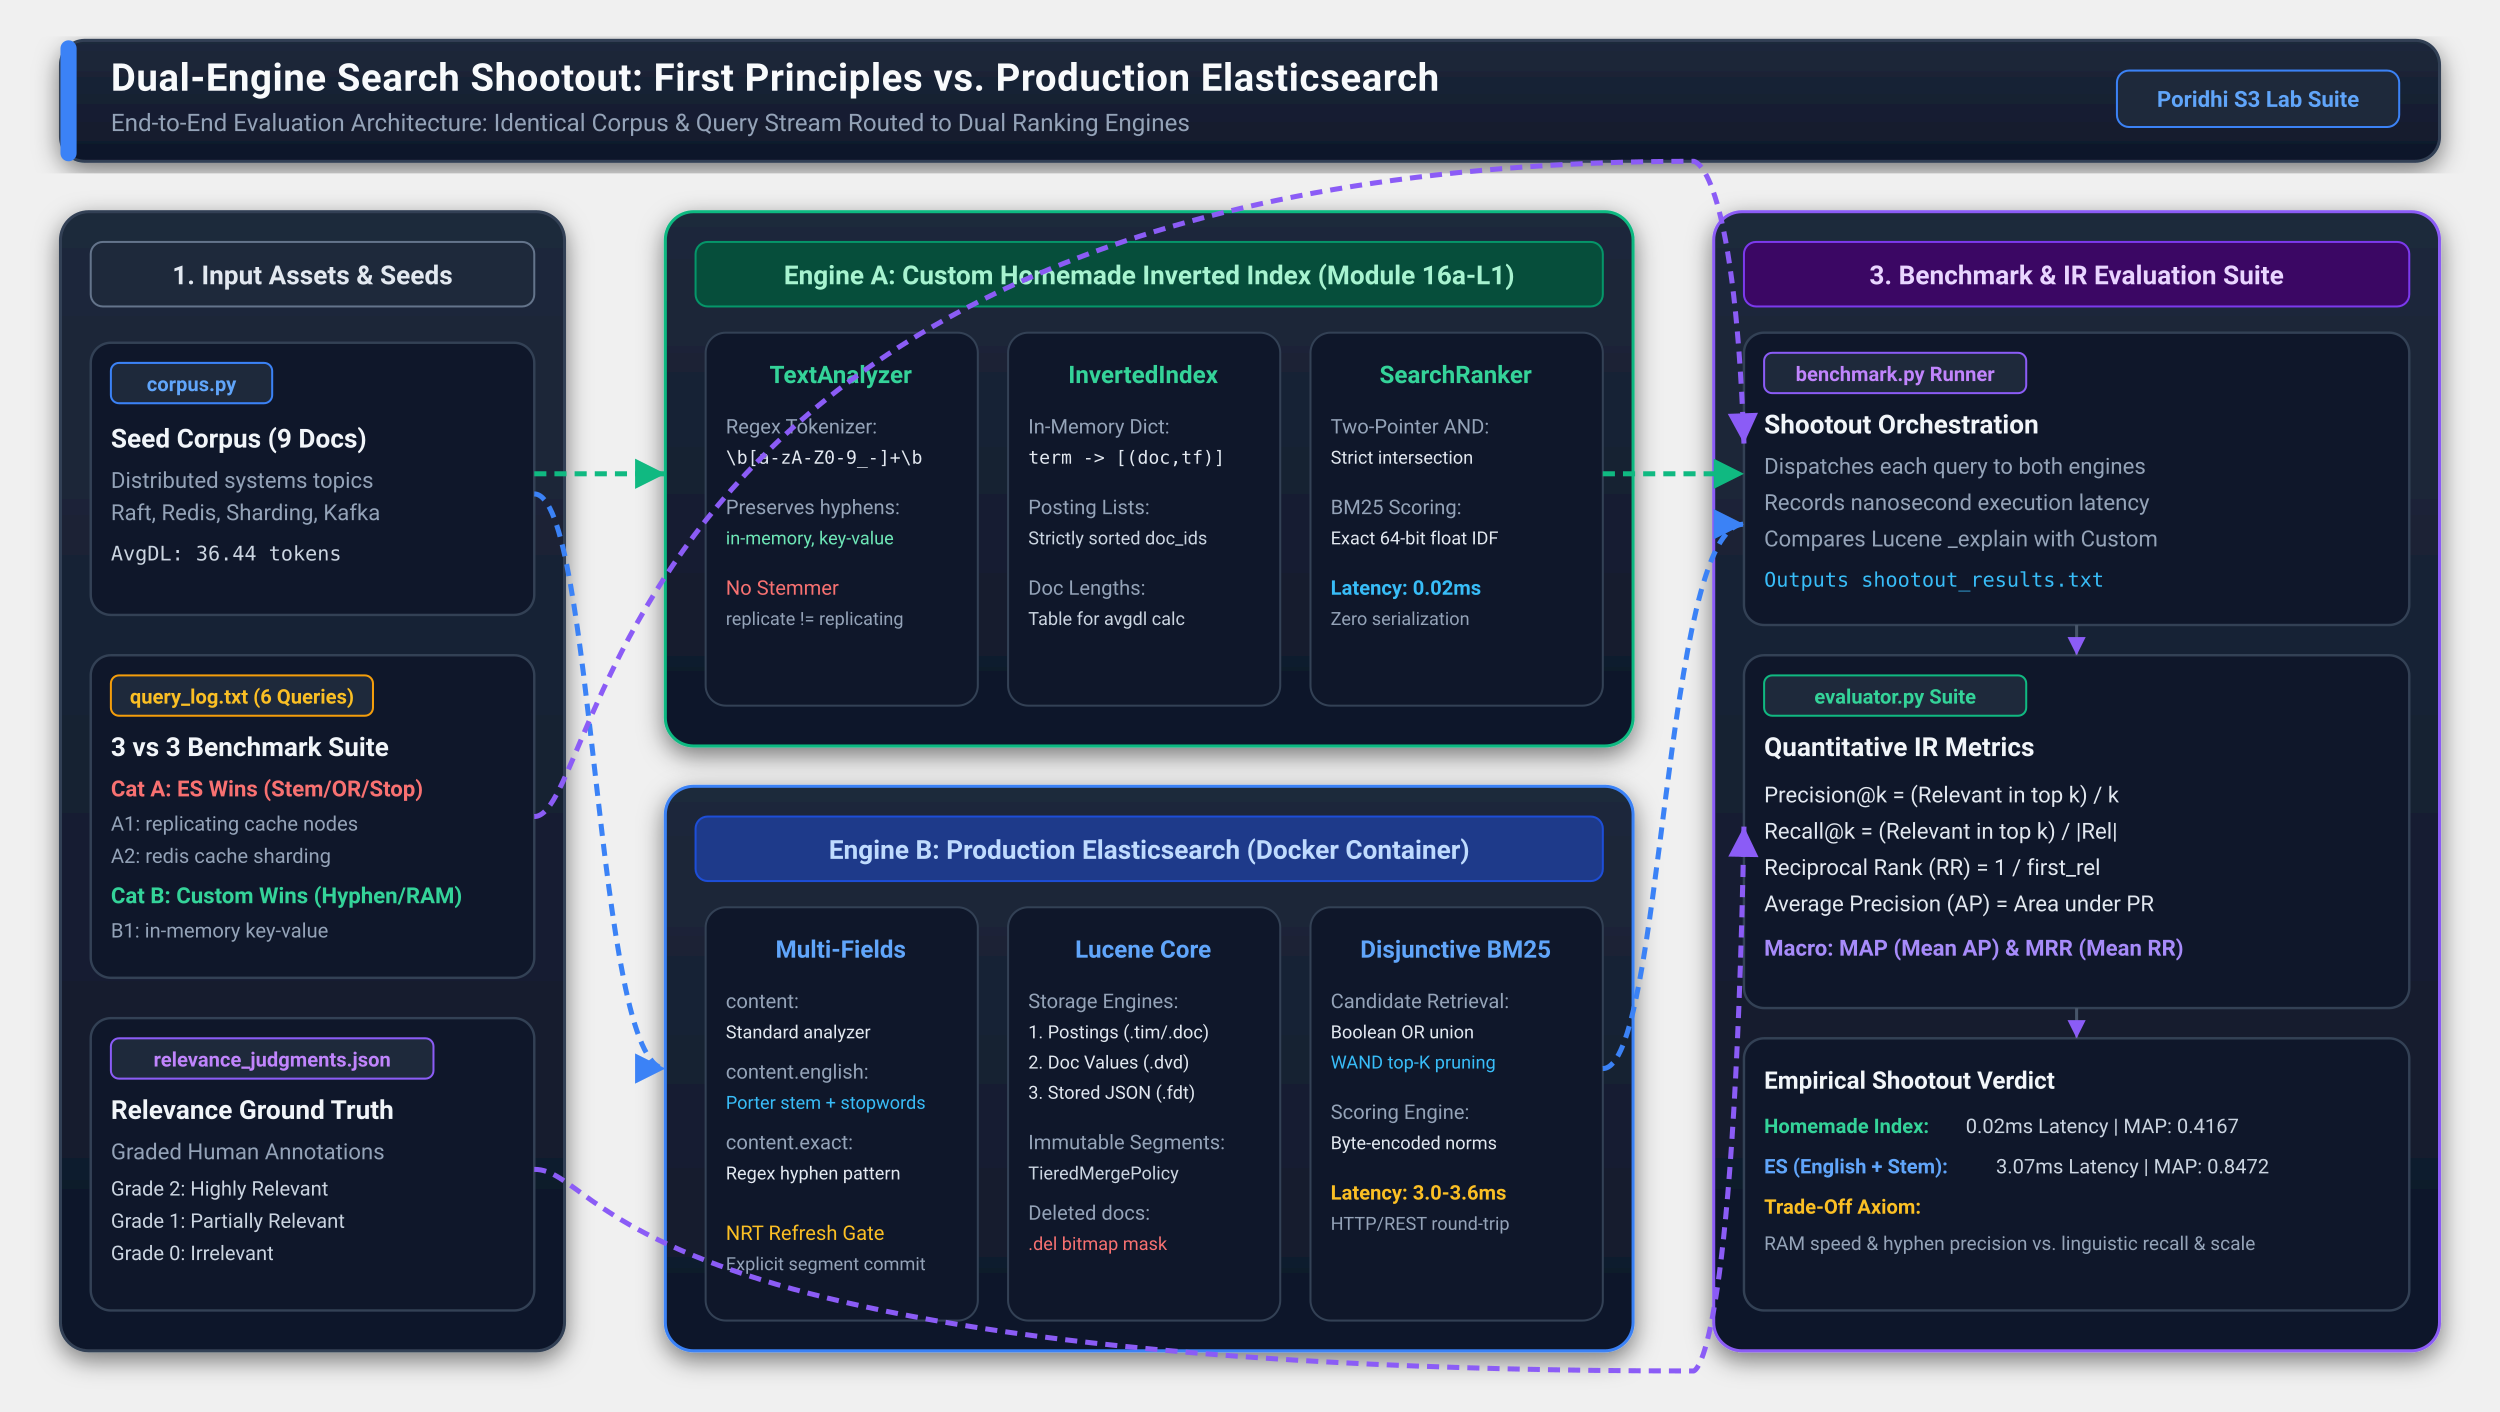
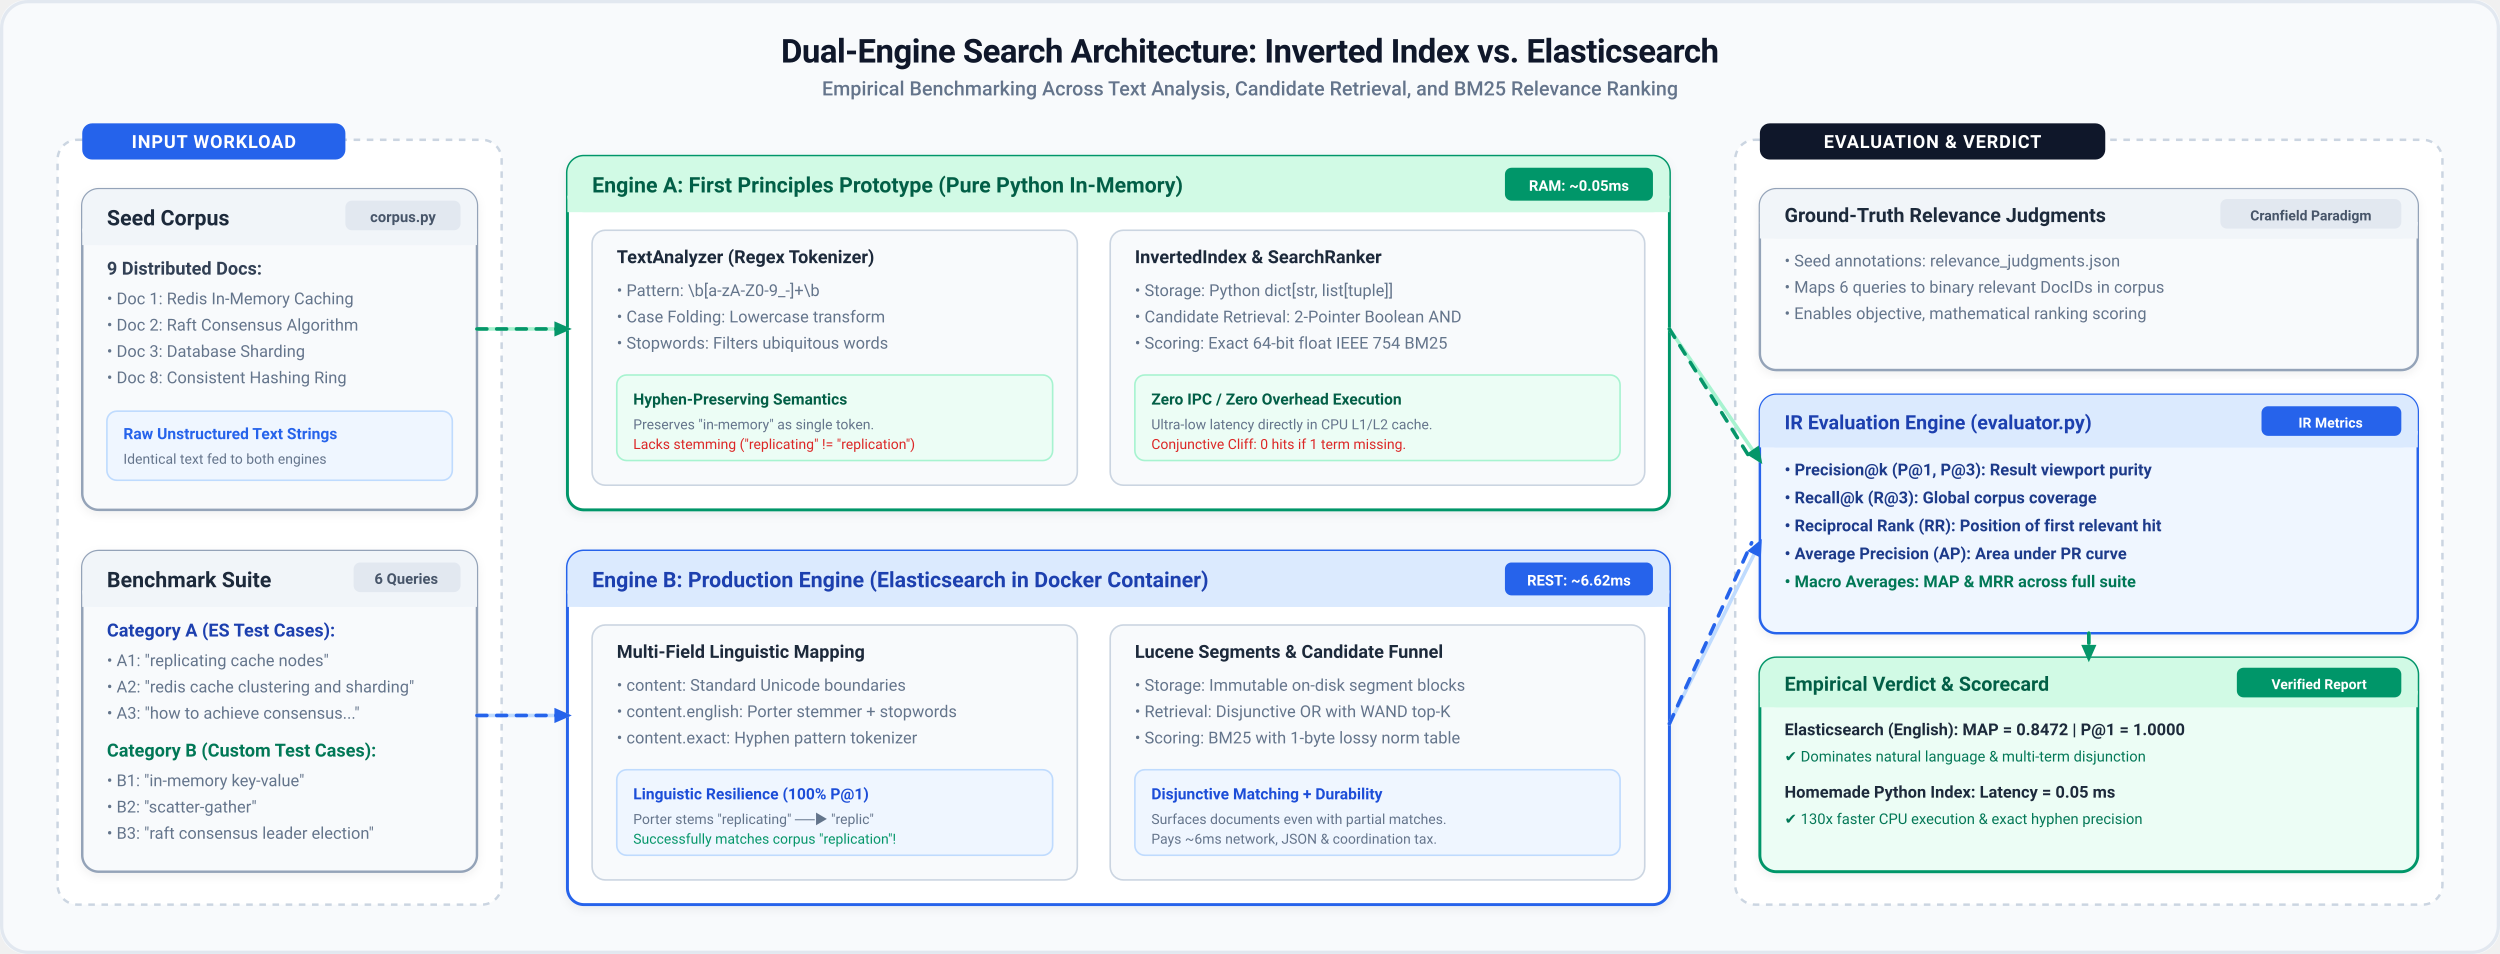
- <svg xmlns="http://www.w3.org/2000/svg" viewBox="0 0 1240 700" width="100%" height="100%" style="background-color: #0b1120; font-family: -apple-system, BlinkMacSystemFont, 'Segoe UI', Roboto, Helvetica, Arial, sans-serif;">
+ <svg xmlns="http://www.w3.org/2000/svg" viewBox="0 0 1520 580" width="100%" height="100%">
  <defs>
-     <linearGradient id="blueGrad" x1="0%" y1="0%" x2="100%" y2="100%">
-       <stop offset="0%" stop-color="#1d4ed8" />
-       <stop offset="100%" stop-color="#3b82f6" />
-     </linearGradient>
-     <linearGradient id="emeraldGrad" x1="0%" y1="0%" x2="100%" y2="100%">
-       <stop offset="0%" stop-color="#047857" />
-       <stop offset="100%" stop-color="#10b981" />
-     </linearGradient>
-     <linearGradient id="purpleGrad" x1="0%" y1="0%" x2="100%" y2="100%">
-       <stop offset="0%" stop-color="#6d28d9" />
-       <stop offset="100%" stop-color="#8b5cf6" />
-     </linearGradient>
-     <linearGradient id="amberGrad" x1="0%" y1="0%" x2="100%" y2="100%">
-       <stop offset="0%" stop-color="#b45309" />
-       <stop offset="100%" stop-color="#f59e0b" />
-     </linearGradient>
-     <linearGradient id="cardGrad" x1="0%" y1="0%" x2="0%" y2="100%">
-       <stop offset="0%" stop-color="#1e293b" />
-       <stop offset="100%" stop-color="#0f172a" />
-     </linearGradient>
-     <filter id="dropGlow" x="-10%" y="-10%" width="120%" height="120%">
-       <feDropShadow dx="0" dy="4" stdDeviation="6" flood-color="#000000" flood-opacity="0.5" />
+     <marker id="arrow-blue" viewBox="0 0 10 10" refX="6" refY="5" markerWidth="6" markerHeight="6" orient="auto-start-reverse">
+       <path d="M 0 1.5 L 8 5 L 0 8.5 z" fill="#2563EB" />
+     </marker>
+     <marker id="arrow-green" viewBox="0 0 10 10" refX="6" refY="5" markerWidth="6" markerHeight="6" orient="auto-start-reverse">
+       <path d="M 0 1.5 L 8 5 L 0 8.5 z" fill="#059669" />
+     </marker>
+     <filter id="shadow" x="-5%" y="-5%" width="110%" height="110%">
+       <feDropShadow dx="0" dy="2" stdDeviation="3" flood-color="#0F172A" flood-opacity="0.06" />
    </filter>
-     <marker id="arrowBlue" markerWidth="8" markerHeight="8" refX="6" refY="4" orient="auto">
-       <path d="M 0 1 L 6 4 L 0 7 z" fill="#3b82f6" />
-     </marker>
-     <marker id="arrowEmerald" markerWidth="8" markerHeight="8" refX="6" refY="4" orient="auto">
-       <path d="M 0 1 L 6 4 L 0 7 z" fill="#10b981" />
-     </marker>
-     <marker id="arrowPurple" markerWidth="8" markerHeight="8" refX="6" refY="4" orient="auto">
-       <path d="M 0 1 L 6 4 L 0 7 z" fill="#8b5cf6" />
-     </marker>
-     <marker id="arrowSlate" markerWidth="8" markerHeight="8" refX="6" refY="4" orient="auto">
-       <path d="M 0 1 L 6 4 L 0 7 z" fill="#64748b" />
-     </marker>
    <style>
-       .flow-line-blue {
-         stroke: #3b82f6;
-         stroke-width: 2.5;
-         stroke-dasharray: 6 4;
-         animation: flowAnimation 1.5s linear infinite;
+       @keyframes flow {
+         from { stroke-dashoffset: 24; }
+         to { stroke-dashoffset: 0; }
+       }
+       .flow-blue {
+         stroke: #2563EB;
+         stroke-width: 2.2;
+         stroke-dasharray: 6 6;
+         animation: flow 1s linear infinite;
+       }
+       .flow-green {
+         stroke: #059669;
+         stroke-width: 2.2;
+         stroke-dasharray: 6 6;
+         animation: flow 1s linear infinite;
+       }
+       .base-line {
        fill: none;
+         stroke-linecap: round;
+         stroke-linejoin: round;
      }
-       .flow-line-emerald {
-         stroke: #10b981;
-         stroke-width: 2.5;
-         stroke-dasharray: 6 4;
-         animation: flowAnimation 1.5s linear infinite;
-         fill: none;
-       }
-       .flow-line-purple {
-         stroke: #8b5cf6;
-         stroke-width: 2.5;
-         stroke-dasharray: 6 4;
-         animation: flowAnimation 1.5s linear infinite;
-         fill: none;
-       }
-       .solid-line {
-         stroke: #475569;
-         stroke-width: 1.5;
-         fill: none;
-       }
-       @keyframes flowAnimation {
-         from { stroke-dashoffset: 20; }
-         to { stroke-dashoffset: 0; }
+       text {
+         font-family: -apple-system, BlinkMacSystemFont, "Segoe UI", Roboto, "Helvetica Neue", Arial, sans-serif;
      }
    </style>
  </defs>
-   <rect x="30" y="20" width="1180" height="60" rx="12" fill="url(#cardGrad)" stroke="#334155" stroke-width="1.5" filter="url(#dropGlow)" />
-   <rect x="30" y="20" width="8" height="60" rx="4" fill="#3b82f6" />
-   <text x="55" y="45" fill="#f8fafc" font-size="19" font-weight="700" letter-spacing="0.3">Dual-Engine Search Shootout: First Principles vs. Production Elasticsearch</text>
-   <text x="55" y="65" fill="#94a3b8" font-size="12">End-to-End Evaluation Architecture: Identical Corpus &amp; Query Stream Routed to Dual Ranking Engines</text>
-   <rect x="1050" y="35" width="140" height="28" rx="6" fill="#1e293b" stroke="#3b82f6" stroke-width="1" />
-   <text x="1120" y="53" fill="#60a5fa" font-size="11" font-weight="600" text-anchor="middle">Poridhi S3 Lab Suite</text>
-   <rect x="30" y="105" width="250" height="565" rx="14" fill="url(#cardGrad)" stroke="#334155" stroke-width="1.5" filter="url(#dropGlow)" />
-   <rect x="45" y="120" width="220" height="32" rx="6" fill="#1e293b" stroke="#64748b" stroke-width="1" />
-   <text x="155" y="141" fill="#e2e8f0" font-size="13" font-weight="700" text-anchor="middle">1. Input Assets &amp; Seeds</text>
-   <rect x="45" y="170" width="220" height="135" rx="10" fill="#0f172a" stroke="#334155" stroke-width="1.2" />
-   <rect x="55" y="180" width="80" height="20" rx="4" fill="#1e293b" stroke="#3b82f6" stroke-width="1" />
-   <text x="95" y="194" fill="#60a5fa" font-size="10" font-weight="600" text-anchor="middle">corpus.py</text>
-   <text x="55" y="222" fill="#f1f5f9" font-size="13" font-weight="700">Seed Corpus (9 Docs)</text>
-   <text x="55" y="242" fill="#94a3b8" font-size="11">Distributed systems topics</text>
-   <text x="55" y="258" fill="#94a3b8" font-size="11">Raft, Redis, Sharding, Kafka</text>
-   <text x="55" y="278" fill="#cbd5e1" font-size="10" font-family="monospace">AvgDL: 36.44 tokens</text>
-   <rect x="45" y="325" width="220" height="160" rx="10" fill="#0f172a" stroke="#334155" stroke-width="1.2" />
-   <rect x="55" y="335" width="130" height="20" rx="4" fill="#1e293b" stroke="#f59e0b" stroke-width="1" />
-   <text x="120" y="349" fill="#fbbf24" font-size="10" font-weight="600" text-anchor="middle">query_log.txt (6 Queries)</text>
-   <text x="55" y="375" fill="#f1f5f9" font-size="13" font-weight="700">3 vs 3 Benchmark Suite</text>
-   <text x="55" y="395" fill="#f87171" font-size="11" font-weight="600">Cat A: ES Wins (Stem/OR/Stop)</text>
-   <text x="55" y="412" fill="#94a3b8" font-size="10">A1: replicating cache nodes</text>
-   <text x="55" y="428" fill="#94a3b8" font-size="10">A2: redis cache sharding</text>
-   <text x="55" y="448" fill="#34d399" font-size="11" font-weight="600">Cat B: Custom Wins (Hyphen/RAM)</text>
-   <text x="55" y="465" fill="#94a3b8" font-size="10">B1: in-memory key-value</text>
-   <rect x="45" y="505" width="220" height="145" rx="10" fill="#0f172a" stroke="#334155" stroke-width="1.2" />
-   <rect x="55" y="515" width="160" height="20" rx="4" fill="#1e293b" stroke="#8b5cf6" stroke-width="1" />
-   <text x="135" y="529" fill="#c084fc" font-size="10" font-weight="600" text-anchor="middle">relevance_judgments.json</text>
-   <text x="55" y="555" fill="#f1f5f9" font-size="13" font-weight="700">Relevance Ground Truth</text>
-   <text x="55" y="575" fill="#94a3b8" font-size="11">Graded Human Annotations</text>
-   <text x="55" y="593" fill="#cbd5e1" font-size="10">Grade 2: Highly Relevant</text>
-   <text x="55" y="609" fill="#cbd5e1" font-size="10">Grade 1: Partially Relevant</text>
-   <text x="55" y="625" fill="#cbd5e1" font-size="10">Grade 0: Irrelevant</text>
-   <rect x="330" y="105" width="480" height="265" rx="14" fill="url(#cardGrad)" stroke="#10b981" stroke-width="1.5" filter="url(#dropGlow)" />
-   <rect x="345" y="120" width="450" height="32" rx="6" fill="#064e3b" stroke="#059669" stroke-width="1" />
-   <text x="570" y="141" fill="#a7f3d0" font-size="13" font-weight="700" text-anchor="middle">Engine A: Custom Homemade Inverted Index (Module 16a-L1)</text>
-   <rect x="350" y="165" width="135" height="185" rx="10" fill="#0f172a" stroke="#334155" stroke-width="1" />
-   <text x="417" y="190" fill="#34d399" font-size="12" font-weight="700" text-anchor="middle">TextAnalyzer</text>
-   <text x="360" y="215" fill="#94a3b8" font-size="10">Regex Tokenizer:</text>
-   <text x="360" y="230" fill="#e2e8f0" font-size="9" font-family="monospace">\b[a-zA-Z0-9_-]+\b</text>
-   <text x="360" y="255" fill="#94a3b8" font-size="10">Preserves hyphens:</text>
-   <text x="360" y="270" fill="#6ee7b7" font-size="9">in-memory, key-value</text>
-   <text x="360" y="295" fill="#f87171" font-size="10">No Stemmer</text>
-   <text x="360" y="310" fill="#94a3b8" font-size="9">replicate != replicating</text>
-   <rect x="500" y="165" width="135" height="185" rx="10" fill="#0f172a" stroke="#334155" stroke-width="1" />
-   <text x="567" y="190" fill="#34d399" font-size="12" font-weight="700" text-anchor="middle">InvertedIndex</text>
-   <text x="510" y="215" fill="#94a3b8" font-size="10">In-Memory Dict:</text>
-   <text x="510" y="230" fill="#e2e8f0" font-size="9" font-family="monospace">term -&gt; [(doc,tf)]</text>
-   <text x="510" y="255" fill="#94a3b8" font-size="10">Posting Lists:</text>
-   <text x="510" y="270" fill="#cbd5e1" font-size="9">Strictly sorted doc_ids</text>
-   <text x="510" y="295" fill="#94a3b8" font-size="10">Doc Lengths:</text>
-   <text x="510" y="310" fill="#cbd5e1" font-size="9">Table for avgdl calc</text>
-   <rect x="650" y="165" width="145" height="185" rx="10" fill="#0f172a" stroke="#334155" stroke-width="1" />
-   <text x="722" y="190" fill="#34d399" font-size="12" font-weight="700" text-anchor="middle">SearchRanker</text>
-   <text x="660" y="215" fill="#94a3b8" font-size="10">Two-Pointer AND:</text>
-   <text x="660" y="230" fill="#e2e8f0" font-size="9">Strict intersection</text>
-   <text x="660" y="255" fill="#94a3b8" font-size="10">BM25 Scoring:</text>
-   <text x="660" y="270" fill="#e2e8f0" font-size="9">Exact 64-bit float IDF</text>
-   <text x="660" y="295" fill="#38bdf8" font-size="10" font-weight="600">Latency: 0.02ms</text>
-   <text x="660" y="310" fill="#94a3b8" font-size="9">Zero serialization</text>
-   <rect x="330" y="390" width="480" height="280" rx="14" fill="url(#cardGrad)" stroke="#3b82f6" stroke-width="1.5" filter="url(#dropGlow)" />
-   <rect x="345" y="405" width="450" height="32" rx="6" fill="#1e3a8a" stroke="#1d4ed8" stroke-width="1" />
-   <text x="570" y="426" fill="#bfdbfe" font-size="13" font-weight="700" text-anchor="middle">Engine B: Production Elasticsearch (Docker Container)</text>
-   <rect x="350" y="450" width="135" height="205" rx="10" fill="#0f172a" stroke="#334155" stroke-width="1" />
-   <text x="417" y="475" fill="#60a5fa" font-size="12" font-weight="700" text-anchor="middle">Multi-Fields</text>
-   <text x="360" y="500" fill="#94a3b8" font-size="10">content:</text>
-   <text x="360" y="515" fill="#e2e8f0" font-size="9">Standard analyzer</text>
-   <text x="360" y="535" fill="#94a3b8" font-size="10">content.english:</text>
-   <text x="360" y="550" fill="#38bdf8" font-size="9">Porter stem + stopwords</text>
-   <text x="360" y="570" fill="#94a3b8" font-size="10">content.exact:</text>
-   <text x="360" y="585" fill="#e2e8f0" font-size="9">Regex hyphen pattern</text>
-   <text x="360" y="615" fill="#fbbf24" font-size="10">NRT Refresh Gate</text>
-   <text x="360" y="630" fill="#94a3b8" font-size="9">Explicit segment commit</text>
-   <rect x="500" y="450" width="135" height="205" rx="10" fill="#0f172a" stroke="#334155" stroke-width="1" />
-   <text x="567" y="475" fill="#60a5fa" font-size="12" font-weight="700" text-anchor="middle">Lucene Core</text>
-   <text x="510" y="500" fill="#94a3b8" font-size="10">Storage Engines:</text>
-   <text x="510" y="515" fill="#e2e8f0" font-size="9">1. Postings (.tim/.doc)</text>
-   <text x="510" y="530" fill="#e2e8f0" font-size="9">2. Doc Values (.dvd)</text>
-   <text x="510" y="545" fill="#e2e8f0" font-size="9">3. Stored JSON (.fdt)</text>
-   <text x="510" y="570" fill="#94a3b8" font-size="10">Immutable Segments:</text>
-   <text x="510" y="585" fill="#cbd5e1" font-size="9">TieredMergePolicy</text>
-   <text x="510" y="605" fill="#94a3b8" font-size="10">Deleted docs:</text>
-   <text x="510" y="620" fill="#f87171" font-size="9">.del bitmap mask</text>
-   <rect x="650" y="450" width="145" height="205" rx="10" fill="#0f172a" stroke="#334155" stroke-width="1" />
-   <text x="722" y="475" fill="#60a5fa" font-size="12" font-weight="700" text-anchor="middle">Disjunctive BM25</text>
-   <text x="660" y="500" fill="#94a3b8" font-size="10">Candidate Retrieval:</text>
-   <text x="660" y="515" fill="#e2e8f0" font-size="9">Boolean OR union</text>
-   <text x="660" y="530" fill="#38bdf8" font-size="9">WAND top-K pruning</text>
-   <text x="660" y="555" fill="#94a3b8" font-size="10">Scoring Engine:</text>
-   <text x="660" y="570" fill="#e2e8f0" font-size="9">Byte-encoded norms</text>
-   <text x="660" y="595" fill="#fbbf24" font-size="10" font-weight="600">Latency: 3.0-3.6ms</text>
-   <text x="660" y="610" fill="#94a3b8" font-size="9">HTTP/REST round-trip</text>
-   <rect x="850" y="105" width="360" height="565" rx="14" fill="url(#cardGrad)" stroke="#8b5cf6" stroke-width="1.5" filter="url(#dropGlow)" />
-   <rect x="865" y="120" width="330" height="32" rx="6" fill="#3b0764" stroke="#7c3aed" stroke-width="1" />
-   <text x="1030" y="141" fill="#e9d5ff" font-size="13" font-weight="700" text-anchor="middle">3. Benchmark &amp; IR Evaluation Suite</text>
-   <rect x="865" y="165" width="330" height="145" rx="10" fill="#0f172a" stroke="#334155" stroke-width="1.2" />
-   <rect x="875" y="175" width="130" height="20" rx="4" fill="#1e293b" stroke="#8b5cf6" stroke-width="1" />
-   <text x="940" y="189" fill="#c084fc" font-size="10" font-weight="600" text-anchor="middle">benchmark.py Runner</text>
-   <text x="875" y="215" fill="#f1f5f9" font-size="13" font-weight="700">Shootout Orchestration</text>
-   <text x="875" y="235" fill="#94a3b8" font-size="11">Dispatches each query to both engines</text>
-   <text x="875" y="253" fill="#94a3b8" font-size="11">Records nanosecond execution latency</text>
-   <text x="875" y="271" fill="#94a3b8" font-size="11">Compares Lucene _explain with Custom</text>
-   <text x="875" y="291" fill="#38bdf8" font-size="10" font-family="monospace">Outputs shootout_results.txt</text>
-   <rect x="865" y="325" width="330" height="175" rx="10" fill="#0f172a" stroke="#334155" stroke-width="1.2" />
-   <rect x="875" y="335" width="130" height="20" rx="4" fill="#1e293b" stroke="#10b981" stroke-width="1" />
-   <text x="940" y="349" fill="#34d399" font-size="10" font-weight="600" text-anchor="middle">evaluator.py Suite</text>
-   <text x="875" y="375" fill="#f1f5f9" font-size="13" font-weight="700">Quantitative IR Metrics</text>
-   <text x="875" y="398" fill="#e2e8f0" font-size="11">Precision@k = (Relevant in top k) / k</text>
-   <text x="875" y="416" fill="#e2e8f0" font-size="11">Recall@k = (Relevant in top k) / |Rel|</text>
-   <text x="875" y="434" fill="#e2e8f0" font-size="11">Reciprocal Rank (RR) = 1 / first_rel</text>
-   <text x="875" y="452" fill="#e2e8f0" font-size="11">Average Precision (AP) = Area under PR</text>
-   <text x="875" y="474" fill="#a78bfa" font-size="11" font-weight="600">Macro: MAP (Mean AP) &amp; MRR (Mean RR)</text>
-   <rect x="865" y="515" width="330" height="135" rx="10" fill="#0f172a" stroke="#334155" stroke-width="1.2" />
-   <text x="875" y="540" fill="#f1f5f9" font-size="12" font-weight="700">Empirical Shootout Verdict</text>
-   <text x="875" y="562" fill="#34d399" font-size="10" font-weight="600">Homemade Index:</text>
-   <text x="975" y="562" fill="#cbd5e1" font-size="10">0.02ms Latency | MAP: 0.4167</text>
-   <text x="875" y="582" fill="#60a5fa" font-size="10" font-weight="600">ES (English + Stem):</text>
-   <text x="990" y="582" fill="#cbd5e1" font-size="10">3.07ms Latency | MAP: 0.8472</text>
-   <text x="875" y="602" fill="#fbbf24" font-size="10" font-weight="600">Trade-Off Axiom:</text>
-   <text x="875" y="620" fill="#94a3b8" font-size="9.5">RAM speed &amp; hyphen precision vs. linguistic recall &amp; scale</text>
-   <path d="M 265 235 L 330 235" class="flow-line-emerald" marker-end="url(#arrowEmerald)" />
-   <path d="M 265 245 C 295 245, 295 530, 330 530" class="flow-line-blue" marker-end="url(#arrowBlue)" />
-   <path d="M 265 405 C 300 405, 300 80, 840 80 C 840 80, 860 80, 865 220" class="flow-line-purple" marker-end="url(#arrowPurple)" />
-   <path d="M 265 580 C 300 580, 300 680, 840 680 C 840 680, 860 680, 865 410" class="flow-line-purple" marker-end="url(#arrowPurple)" />
-   <path d="M 795 235 L 865 235" class="flow-line-emerald" marker-end="url(#arrowEmerald)" />
-   <path d="M 795 530 C 825 530, 825 260, 865 260" class="flow-line-blue" marker-end="url(#arrowBlue)" />
-   <path d="M 1030 310 L 1030 325" class="solid-line" marker-end="url(#arrowPurple)" />
-   <path d="M 1030 500 L 1030 515" class="solid-line" marker-end="url(#arrowPurple)" />
+   <rect width="1520" height="580" fill="#F8FAFC" rx="16" />
+   <rect x="1" y="1" width="1518" height="578" fill="none" stroke="#E2E8F0" stroke-width="2" rx="16" />
+   <text x="760" y="38" text-anchor="middle" font-size="20" font-weight="700" fill="#0F172A" letter-spacing="-0.3">Dual-Engine Search Architecture: Inverted Index vs. Elasticsearch</text>
+   <text x="760" y="58" text-anchor="middle" font-size="12" font-weight="500" fill="#64748B">Empirical Benchmarking Across Text Analysis, Candidate Retrieval, and BM25 Relevance Ranking</text>
+   <rect x="35" y="85" width="270" height="465" fill="#FFFFFF" stroke="#CBD5E1" stroke-width="1.5" stroke-dasharray="4 4" rx="12" />
+   <rect x="50" y="75" width="160" height="22" fill="#2563EB" rx="6" />
+   <text x="130" y="90" text-anchor="middle" font-size="11" font-weight="700" fill="#FFFFFF" letter-spacing="0.5">INPUT WORKLOAD</text>
+   <g filter="url(#shadow)">
+     <rect x="50" y="115" width="240" height="195" fill="#F8FAFC" stroke="#94A3B8" stroke-width="1.5" rx="10" />
+     <rect x="50" y="115" width="240" height="34" fill="#F1F5F9" rx="10" />
+     <path d="M 50 139 H 290 V 149 H 50 Z" fill="#F1F5F9" />
+     <text x="65" y="137" font-size="13" font-weight="700" fill="#1E293B">Seed Corpus</text>
+     <rect x="210" y="122" width="70" height="18" fill="#E2E8F0" rx="4" />
+     <text x="245" y="135" text-anchor="middle" font-size="9" font-weight="700" fill="#475569">corpus.py</text>
+     <text x="65" y="167" font-size="11" font-weight="600" fill="#334155">9 Distributed Docs:</text>
+     <text x="65" y="185" font-size="10" fill="#64748B">• Doc 1: Redis In-Memory Caching</text>
+     <text x="65" y="201" font-size="10" fill="#64748B">• Doc 2: Raft Consensus Algorithm</text>
+     <text x="65" y="217" font-size="10" fill="#64748B">• Doc 3: Database Sharding</text>
+     <text x="65" y="233" font-size="10" fill="#64748B">• Doc 8: Consistent Hashing Ring</text>
+     <rect x="65" y="250" width="210" height="42" fill="#EFF6FF" stroke="#BFDBFE" stroke-width="1" rx="6" />
+     <text x="75" y="267" font-size="9.5" font-weight="700" fill="#2563EB">Raw Unstructured Text Strings</text>
+     <text x="75" y="282" font-size="8.5" fill="#64748B">Identical text fed to both engines</text>
+   </g>
+   <g filter="url(#shadow)">
+     <rect x="50" y="335" width="240" height="195" fill="#F8FAFC" stroke="#94A3B8" stroke-width="1.5" rx="10" />
+     <rect x="50" y="335" width="240" height="34" fill="#F1F5F9" rx="10" />
+     <path d="M 50 359 H 290 V 369 H 50 Z" fill="#F1F5F9" />
+     <text x="65" y="357" font-size="13" font-weight="700" fill="#1E293B">Benchmark Suite</text>
+     <rect x="215" y="342" width="65" height="18" fill="#E2E8F0" rx="4" />
+     <text x="247" y="355" text-anchor="middle" font-size="9" font-weight="700" fill="#475569">6 Queries</text>
+     <text x="65" y="387" font-size="11" font-weight="600" fill="#1E40AF">Category A (ES Test Cases):</text>
+     <text x="65" y="405" font-size="10" fill="#64748B">• A1: "replicating cache nodes"</text>
+     <text x="65" y="421" font-size="10" fill="#64748B">• A2: "redis cache clustering and sharding"</text>
+     <text x="65" y="437" font-size="10" fill="#64748B">• A3: "how to achieve consensus..."</text>
+     <text x="65" y="460" font-size="11" font-weight="600" fill="#047857">Category B (Custom Test Cases):</text>
+     <text x="65" y="478" font-size="10" fill="#64748B">• B1: "in-memory key-value"</text>
+     <text x="65" y="494" font-size="10" fill="#64748B">• B2: "scatter-gather"</text>
+     <text x="65" y="510" font-size="10" fill="#64748B">• B3: "raft consensus leader election"</text>
+   </g>
+   <g filter="url(#shadow)">
+     <rect x="345" y="95" width="670" height="215" fill="#FFFFFF" stroke="#059669" stroke-width="1.8" rx="10" />
+     <rect x="345" y="95" width="670" height="34" fill="#D1FAE5" rx="10" />
+     <path d="M 345 119 H 1015 V 129 H 345 Z" fill="#D1FAE5" />
+     <text x="360" y="117" font-size="13" font-weight="700" fill="#065F46">Engine A: First Principles Prototype (Pure Python In-Memory)</text>
+     <rect x="915" y="102" width="90" height="20" fill="#059669" rx="4" />
+     <text x="960" y="116" text-anchor="middle" font-size="9" font-weight="700" fill="#FFFFFF">RAM: ~0.05ms</text>
+     <rect x="360" y="140" width="295" height="155" fill="#F8FAFC" stroke="#CBD5E1" stroke-width="1" rx="8" />
+     <text x="375" y="160" font-size="11" font-weight="700" fill="#1E293B">TextAnalyzer (Regex Tokenizer)</text>
+     <text x="375" y="180" font-size="10" fill="#64748B">• Pattern: \b[a-zA-Z0-9_-]+\b</text>
+     <text x="375" y="196" font-size="10" fill="#64748B">• Case Folding: Lowercase transform</text>
+     <text x="375" y="212" font-size="10" fill="#64748B">• Stopwords: Filters ubiquitous words</text>
+     <rect x="375" y="228" width="265" height="52" fill="#ECFDF5" stroke="#A7F3D0" rx="6" />
+     <text x="385" y="246" font-size="9.5" font-weight="700" fill="#065F46">Hyphen-Preserving Semantics</text>
+     <text x="385" y="261" font-size="8.5" fill="#64748B">Preserves "in-memory" as single token.</text>
+     <text x="385" y="273" font-size="8.5" fill="#DC2626">Lacks stemming ("replicating" != "replication")</text>
+     <rect x="675" y="140" width="325" height="155" fill="#F8FAFC" stroke="#CBD5E1" stroke-width="1" rx="8" />
+     <text x="690" y="160" font-size="11" font-weight="700" fill="#1E293B">InvertedIndex &amp; SearchRanker</text>
+     <text x="690" y="180" font-size="10" fill="#64748B">• Storage: Python dict[str, list[tuple]]</text>
+     <text x="690" y="196" font-size="10" fill="#64748B">• Candidate Retrieval: 2-Pointer Boolean AND</text>
+     <text x="690" y="212" font-size="10" fill="#64748B">• Scoring: Exact 64-bit float IEEE 754 BM25</text>
+     <rect x="690" y="228" width="295" height="52" fill="#ECFDF5" stroke="#A7F3D0" rx="6" />
+     <text x="700" y="246" font-size="9.5" font-weight="700" fill="#065F46">Zero IPC / Zero Overhead Execution</text>
+     <text x="700" y="261" font-size="8.5" fill="#64748B">Ultra-low latency directly in CPU L1/L2 cache.</text>
+     <text x="700" y="273" font-size="8.5" fill="#DC2626">Conjunctive Cliff: 0 hits if 1 term missing.</text>
+   </g>
+   <g filter="url(#shadow)">
+     <rect x="345" y="335" width="670" height="215" fill="#FFFFFF" stroke="#2563EB" stroke-width="1.8" rx="10" />
+     <rect x="345" y="335" width="670" height="34" fill="#DBEAFE" rx="10" />
+     <path d="M 345 359 H 1015 V 369 H 345 Z" fill="#DBEAFE" />
+     <text x="360" y="357" font-size="13" font-weight="700" fill="#1E40AF">Engine B: Production Engine (Elasticsearch in Docker Container)</text>
+     <rect x="915" y="342" width="90" height="20" fill="#2563EB" rx="4" />
+     <text x="960" y="356" text-anchor="middle" font-size="9" font-weight="700" fill="#FFFFFF">REST: ~6.62ms</text>
+     <rect x="360" y="380" width="295" height="155" fill="#F8FAFC" stroke="#CBD5E1" stroke-width="1" rx="8" />
+     <text x="375" y="400" font-size="11" font-weight="700" fill="#1E293B">Multi-Field Linguistic Mapping</text>
+     <text x="375" y="420" font-size="10" fill="#64748B">• content: Standard Unicode boundaries</text>
+     <text x="375" y="436" font-size="10" fill="#64748B">• content.english: Porter stemmer + stopwords</text>
+     <text x="375" y="452" font-size="10" fill="#64748B">• content.exact: Hyphen pattern tokenizer</text>
+     <rect x="375" y="468" width="265" height="52" fill="#EFF6FF" stroke="#BFDBFE" rx="6" />
+     <text x="385" y="486" font-size="9.5" font-weight="700" fill="#1D4ED8">Linguistic Resilience (100% P@1)</text>
+     <text x="385" y="501" font-size="8.5" fill="#64748B">Porter stems "replicating" ──▶ "replic"</text>
+     <text x="385" y="513" font-size="8.5" fill="#059669">Successfully matches corpus "replication"!</text>
+     <rect x="675" y="380" width="325" height="155" fill="#F8FAFC" stroke="#CBD5E1" stroke-width="1" rx="8" />
+     <text x="690" y="400" font-size="11" font-weight="700" fill="#1E293B">Lucene Segments &amp; Candidate Funnel</text>
+     <text x="690" y="420" font-size="10" fill="#64748B">• Storage: Immutable on-disk segment blocks</text>
+     <text x="690" y="436" font-size="10" fill="#64748B">• Retrieval: Disjunctive OR with WAND top-K</text>
+     <text x="690" y="452" font-size="10" fill="#64748B">• Scoring: BM25 with 1-byte lossy norm table</text>
+     <rect x="690" y="468" width="295" height="52" fill="#EFF6FF" stroke="#BFDBFE" rx="6" />
+     <text x="700" y="486" font-size="9.5" font-weight="700" fill="#1D4ED8">Disjunctive Matching + Durability</text>
+     <text x="700" y="501" font-size="8.5" fill="#64748B">Surfaces documents even with partial matches.</text>
+     <text x="700" y="513" font-size="8.5" fill="#64748B">Pays ~6ms network, JSON &amp; coordination tax.</text>
+   </g>
+   <path d="M 290 200 L 345 200" class="base-line" stroke="#A7F3D0" stroke-width="2.2" marker-end="url(#arrow-green)" />
+   <path d="M 290 200 L 340 200" class="base-line flow-green" />
+   <path d="M 290 435 L 345 435" class="base-line" stroke="#BFDBFE" stroke-width="2.2" marker-end="url(#arrow-blue)" />
+   <path d="M 290 435 L 340 435" class="base-line flow-blue" />
+   <rect x="1055" y="85" width="430" height="465" fill="#FFFFFF" stroke="#CBD5E1" stroke-width="1.5" stroke-dasharray="4 4" rx="12" />
+   <rect x="1070" y="75" width="210" height="22" fill="#0F172A" rx="6" />
+   <text x="1175" y="90" text-anchor="middle" font-size="11" font-weight="700" fill="#FFFFFF" letter-spacing="0.5">EVALUATION &amp; VERDICT</text>
+   <g filter="url(#shadow)">
+     <rect x="1070" y="115" width="400" height="110" fill="#F8FAFC" stroke="#94A3B8" stroke-width="1.5" rx="10" />
+     <rect x="1070" y="115" width="400" height="30" fill="#F1F5F9" rx="10" />
+     <path d="M 1070 135 H 1470 V 145 H 1070 Z" fill="#F1F5F9" />
+     <text x="1085" y="135" font-size="12" font-weight="700" fill="#1E293B">Ground-Truth Relevance Judgments</text>
+     <rect x="1350" y="121" width="110" height="18" fill="#E2E8F0" rx="4" />
+     <text x="1405" y="134" text-anchor="middle" font-size="8.5" font-weight="700" fill="#475569">Cranfield Paradigm</text>
+     <text x="1085" y="162" font-size="10" fill="#64748B">• Seed annotations: relevance_judgments.json</text>
+     <text x="1085" y="178" font-size="10" fill="#64748B">• Maps 6 queries to binary relevant DocIDs in corpus</text>
+     <text x="1085" y="194" font-size="10" fill="#64748B">• Enables objective, mathematical ranking scoring</text>
+   </g>
+   <g filter="url(#shadow)">
+     <rect x="1070" y="240" width="400" height="145" fill="#EFF6FF" stroke="#2563EB" stroke-width="1.5" rx="10" />
+     <rect x="1070" y="240" width="400" height="32" fill="#DBEAFE" rx="10" />
+     <path d="M 1070 262 H 1470 V 272 H 1070 Z" fill="#DBEAFE" />
+     <text x="1085" y="261" font-size="12" font-weight="700" fill="#1E40AF">IR Evaluation Engine (evaluator.py)</text>
+     <rect x="1375" y="247" width="85" height="18" fill="#2563EB" rx="4" />
+     <text x="1417" y="260" text-anchor="middle" font-size="8.5" font-weight="700" fill="#FFFFFF">IR Metrics</text>
+     <text x="1085" y="289" font-size="10" font-weight="600" fill="#1E3A8A">• Precision@k (P@1, P@3): Result viewport purity</text>
+     <text x="1085" y="306" font-size="10" font-weight="600" fill="#1E3A8A">• Recall@k (R@3): Global corpus coverage</text>
+     <text x="1085" y="323" font-size="10" font-weight="600" fill="#1E3A8A">• Reciprocal Rank (RR): Position of first relevant hit</text>
+     <text x="1085" y="340" font-size="10" font-weight="600" fill="#1E3A8A">• Average Precision (AP): Area under PR curve</text>
+     <text x="1085" y="357" font-size="10" font-weight="700" fill="#047857">• Macro Averages: MAP &amp; MRR across full suite</text>
+   </g>
+   <g filter="url(#shadow)">
+     <rect x="1070" y="400" width="400" height="130" fill="#ECFDF5" stroke="#059669" stroke-width="1.8" rx="10" />
+     <rect x="1070" y="400" width="400" height="30" fill="#D1FAE5" rx="10" />
+     <path d="M 1070 420 H 1470 V 430 H 1070 Z" fill="#D1FAE5" />
+     <text x="1085" y="420" font-size="12" font-weight="700" fill="#065F46">Empirical Verdict &amp; Scorecard</text>
+     <rect x="1360" y="406" width="100" height="18" fill="#059669" rx="4" />
+     <text x="1410" y="419" text-anchor="middle" font-size="8.5" font-weight="700" fill="#FFFFFF">Verified Report</text>
+     <text x="1085" y="447" font-size="10" font-weight="700" fill="#1E293B">Elasticsearch (English): MAP = 0.8472 | P@1 = 1.0000</text>
+     <text x="1085" y="463" font-size="9" fill="#047857">✔ Dominates natural language &amp; multi-term disjunction</text>
+     <text x="1085" y="485" font-size="10" font-weight="700" fill="#1E293B">Homemade Python Index: Latency = 0.05 ms</text>
+     <text x="1085" y="501" font-size="9" fill="#047857">✔ 130x faster CPU execution &amp; exact hyphen precision</text>
+   </g>
+   <path d="M 1015 200 L 1070 280" class="base-line" stroke="#A7F3D0" stroke-width="2.2" marker-end="url(#arrow-green)" />
+   <path d="M 1015 200 L 1065 280" class="base-line flow-green" />
+   <path d="M 1015 440 L 1070 330" class="base-line" stroke="#BFDBFE" stroke-width="2.2" marker-end="url(#arrow-blue)" />
+   <path d="M 1015 440 L 1065 330" class="base-line flow-blue" />
+   <path d="M 1270 385 L 1270 400" class="base-line" stroke="#A7F3D0" stroke-width="2.2" marker-end="url(#arrow-green)" />
+   <path d="M 1270 385 L 1270 395" class="base-line flow-green" />
</svg>
